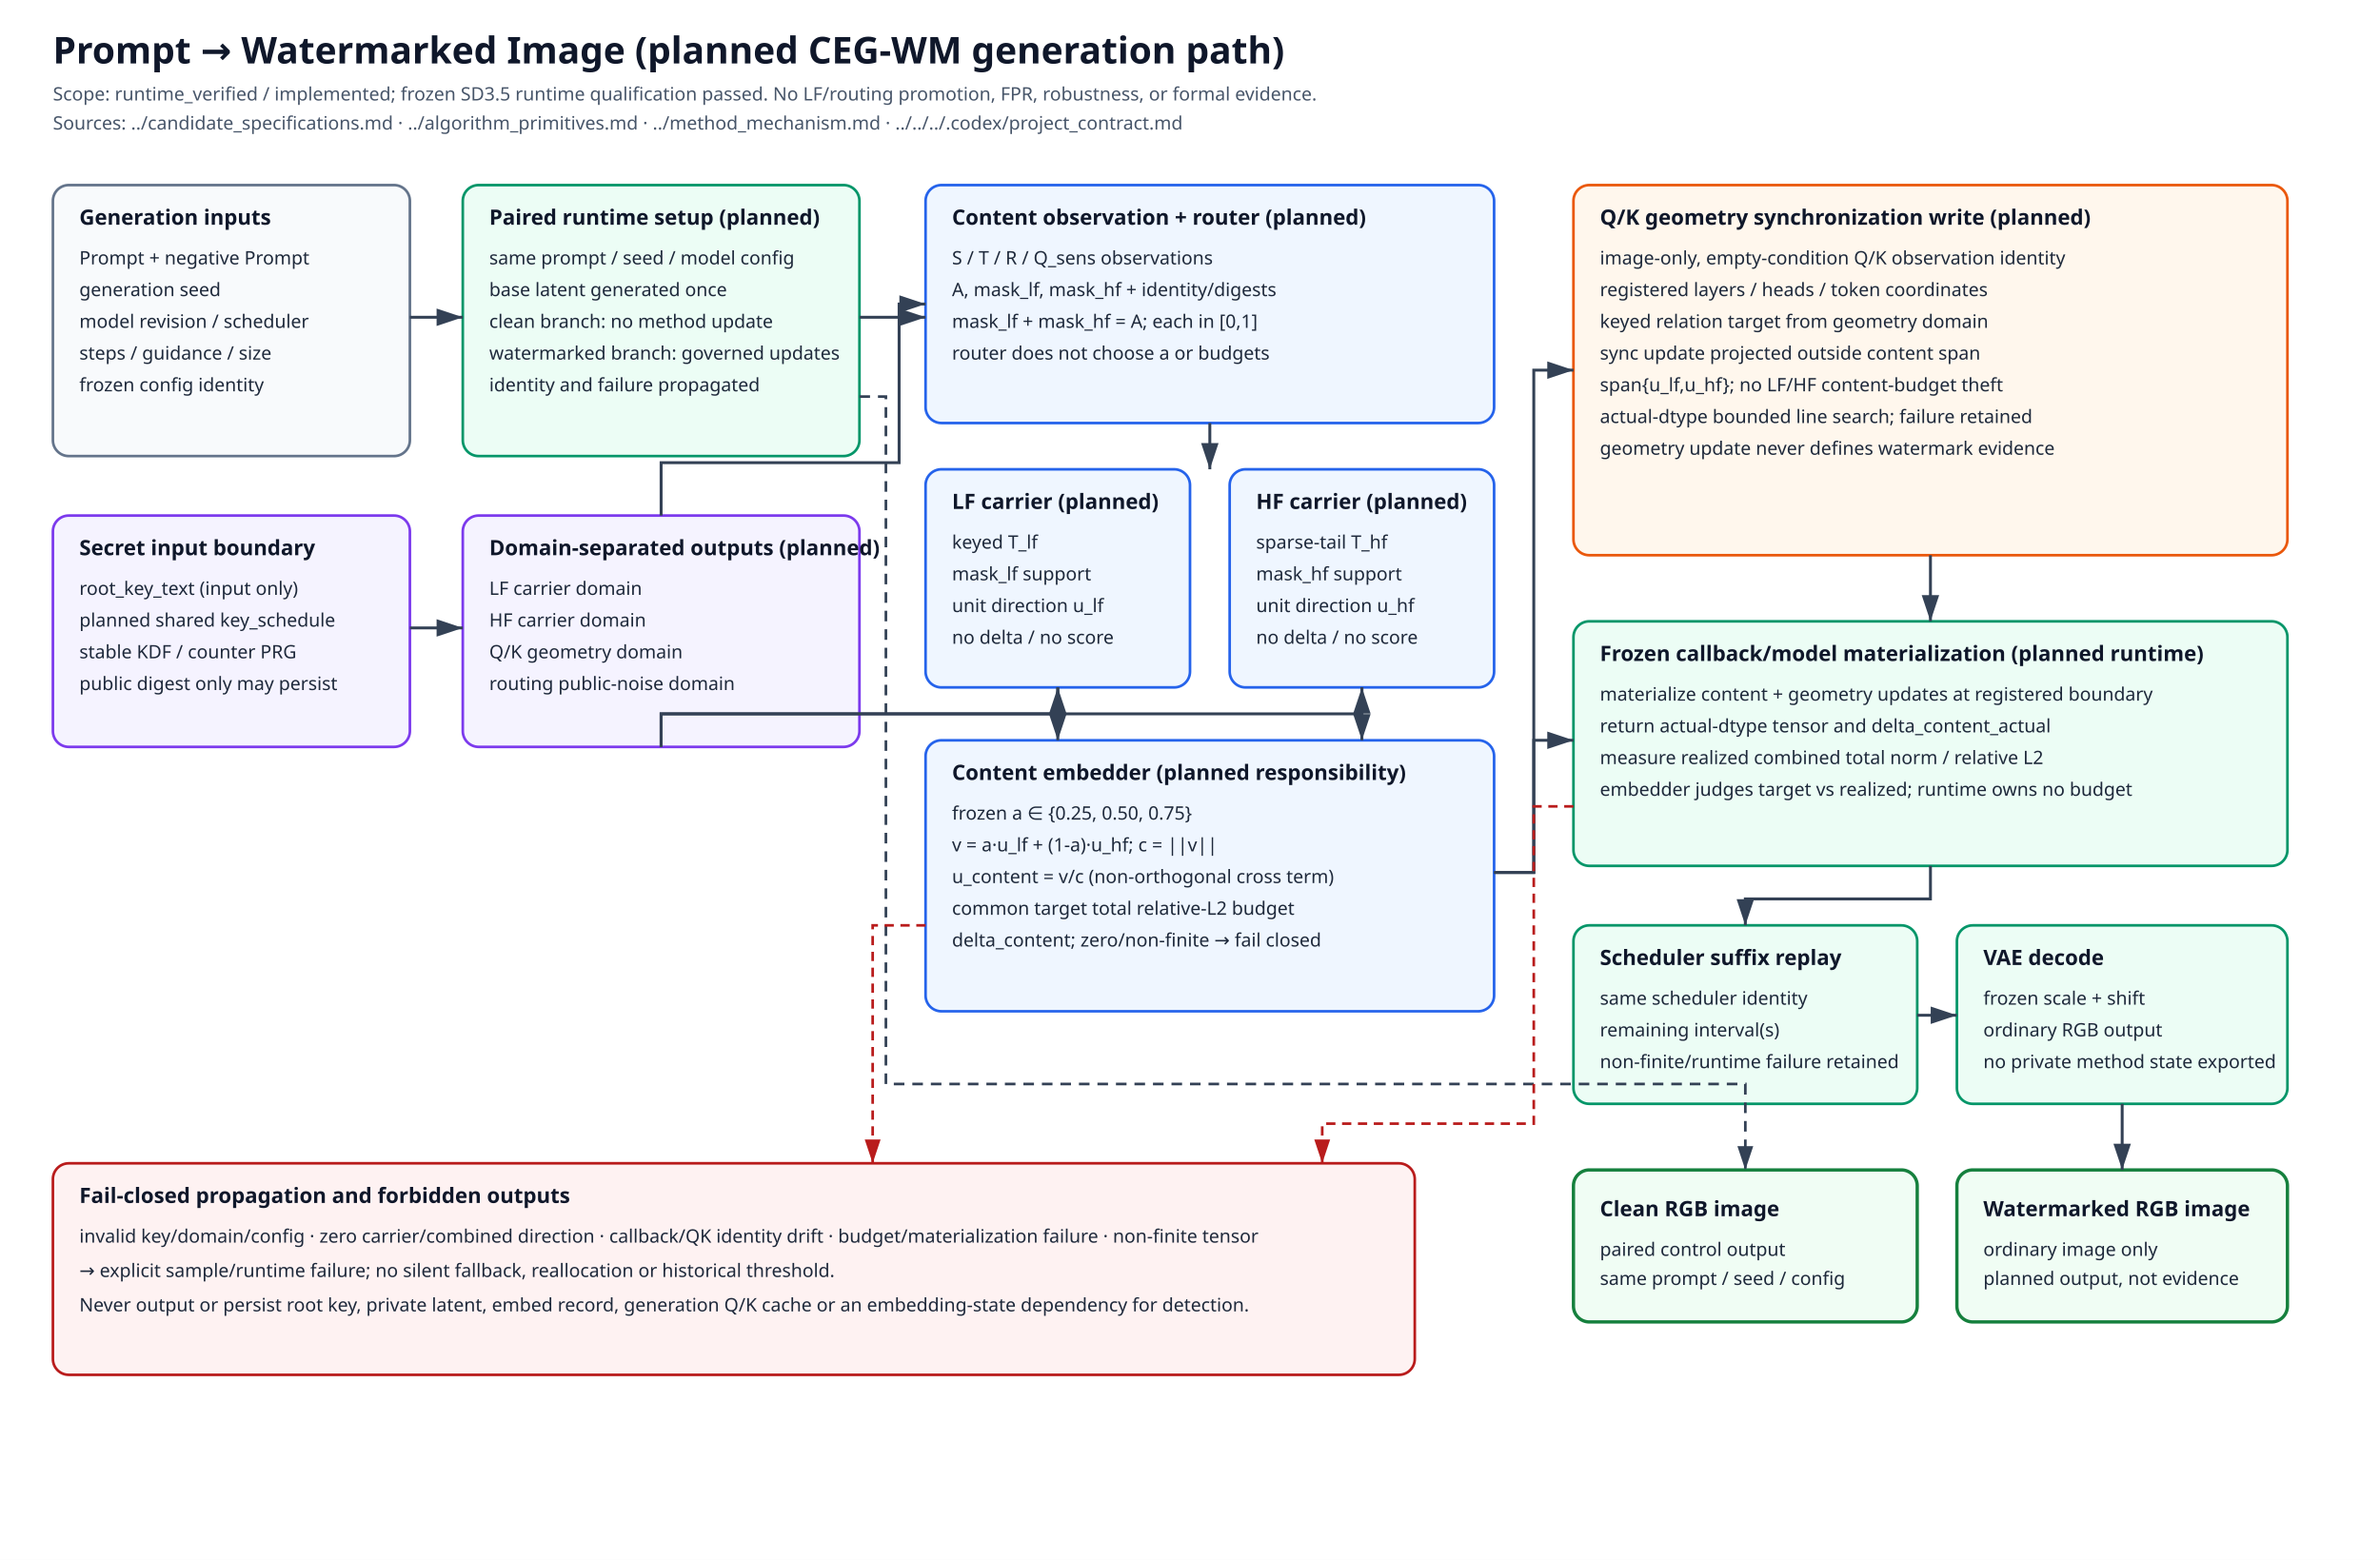
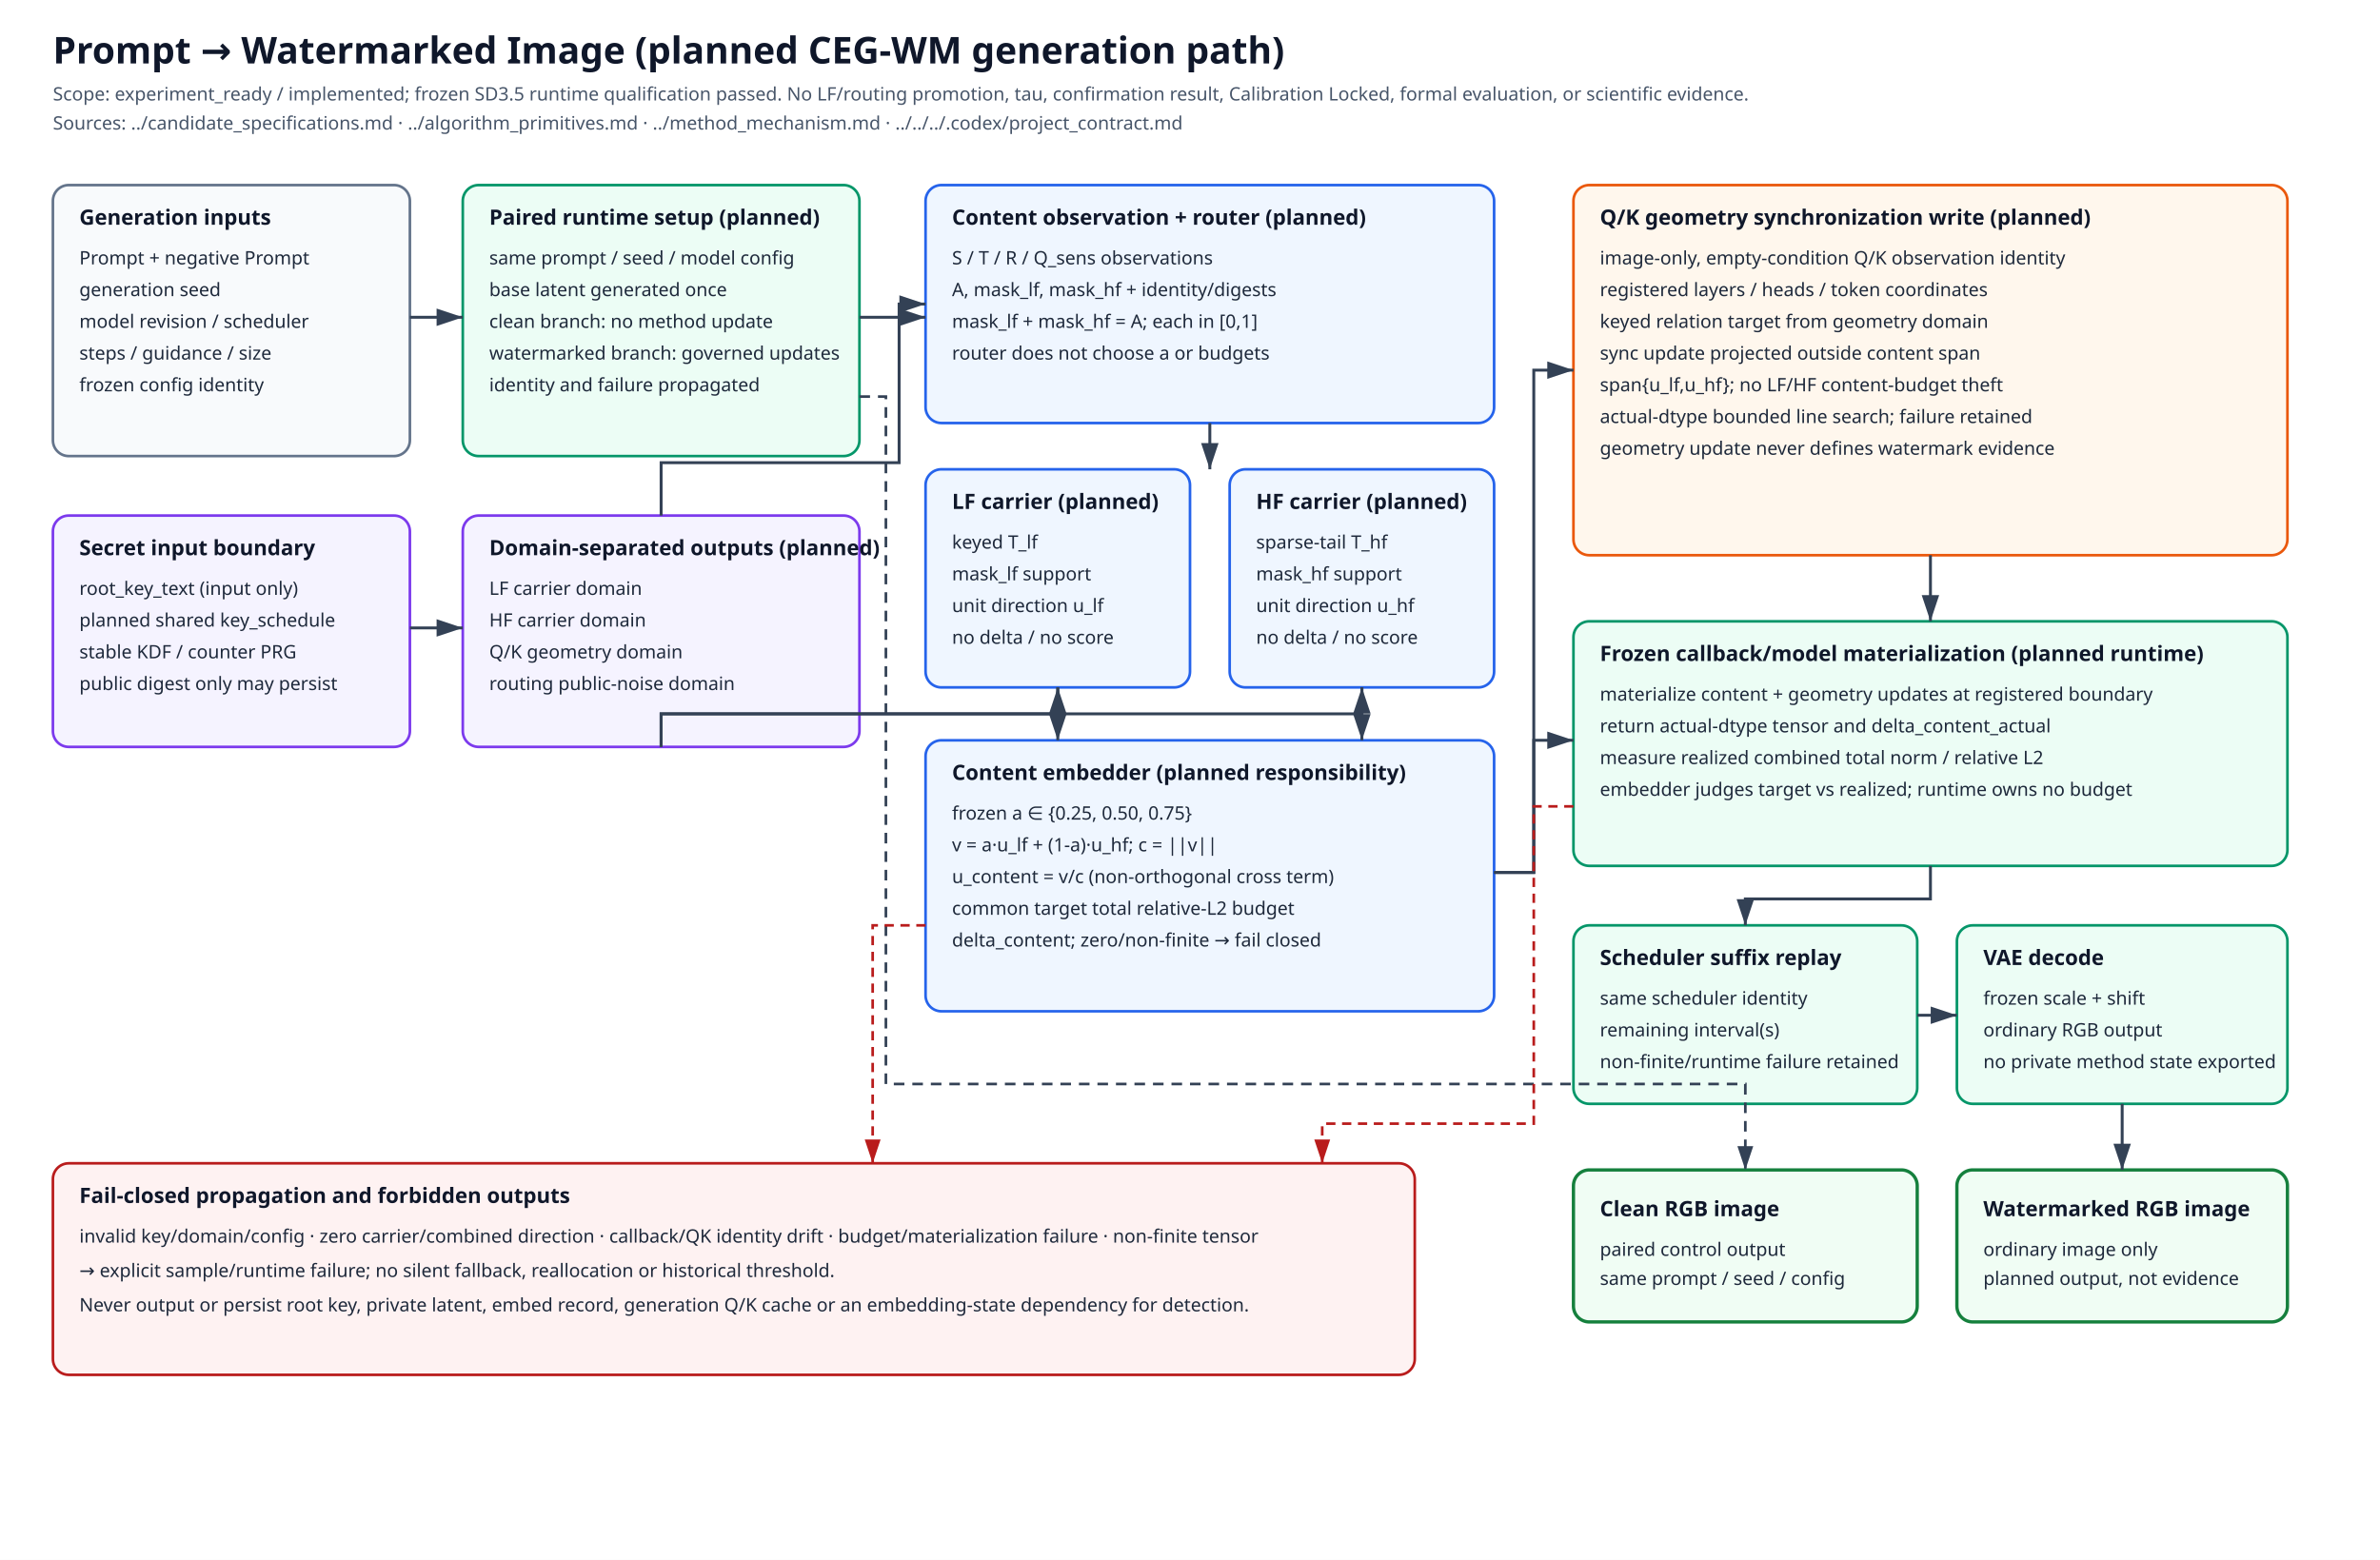
<svg xmlns="http://www.w3.org/2000/svg" width="1800" height="1180" viewBox="0 0 1800 1180">
  <defs>
    <marker id="arrow" markerWidth="10" markerHeight="10" refX="9" refY="3" orient="auto">
      <path d="M0,0 L9,3 L0,6 Z" fill="#334155" />
    </marker>
    <marker id="arrow-red" markerWidth="10" markerHeight="10" refX="9" refY="3" orient="auto">
      <path d="M0,0 L9,3 L0,6 Z" fill="#b91c1c" />
    </marker>
    <style>
      .title{font:700 28px sans-serif;fill:#0f172a}.sub{font:14px sans-serif;fill:#475569}
      .hdr{font:700 16px sans-serif;fill:#0f172a}.txt{font:14px sans-serif;fill:#1e293b}
      .small{font:12px sans-serif;fill:#334155}.box{fill:#f8fafc;stroke:#64748b;stroke-width:2;rx:12}
      .content{fill:#eff6ff;stroke:#2563eb;stroke-width:2;rx:12}
      .key{fill:#f5f3ff;stroke:#7c3aed;stroke-width:2;rx:12}
      .runtime{fill:#ecfdf5;stroke:#059669;stroke-width:2;rx:12}
      .geometry{fill:#fff7ed;stroke:#ea580c;stroke-width:2;rx:12}
      .fail{fill:#fef2f2;stroke:#b91c1c;stroke-width:2;rx:12}
      .out{fill:#f0fdf4;stroke:#15803d;stroke-width:2.5;rx:12}
      .flow{fill:none;stroke:#334155;stroke-width:2.2;marker-end:url(#arrow)}
      .dash{fill:none;stroke:#334155;stroke-width:2;stroke-dasharray:8 6;marker-end:url(#arrow)}
      .bad{fill:none;stroke:#b91c1c;stroke-width:2;stroke-dasharray:7 5;marker-end:url(#arrow-red)}
    </style>
  </defs>
  <rect width="1800" height="1180" fill="#ffffff" />
  <text x="40" y="48" class="title">Prompt → Watermarked Image (planned CEG-WM generation path)</text>
-   <text x="40" y="76" class="sub">Scope: runtime_verified / implemented; frozen SD3.5 runtime qualification passed. No LF/routing promotion, FPR, robustness, or formal evidence.</text>
+   <text x="40" y="76" class="sub">Scope: experiment_ready / implemented; frozen SD3.5 runtime qualification passed. No LF/routing promotion, tau, confirmation result, Calibration Locked, formal evaluation, or scientific evidence.</text>
  <text x="40" y="98" class="sub">Sources: ../candidate_specifications.md · ../algorithm_primitives.md · ../method_mechanism.md · ../../../.codex/project_contract.md</text>
  <rect x="40" y="140" width="270" height="205" class="box" />
  <text x="60" y="170" class="hdr">Generation inputs</text>
  <text x="60" y="200" class="txt">
    <tspan x="60">Prompt + negative Prompt</tspan>
    <tspan x="60" dy="24">generation seed</tspan>
    <tspan x="60" dy="24">model revision / scheduler</tspan>
    <tspan x="60" dy="24">steps / guidance / size</tspan>
    <tspan x="60" dy="24">frozen config identity</tspan>
  </text>
  <rect x="40" y="390" width="270" height="175" class="key" />
  <text x="60" y="420" class="hdr">Secret input boundary</text>
  <text x="60" y="450" class="txt">
    <tspan x="60">root_key_text (input only)</tspan>
    <tspan x="60" dy="24">planned shared key_schedule</tspan>
    <tspan x="60" dy="24">stable KDF / counter PRG</tspan>
    <tspan x="60" dy="24">public digest only may persist</tspan>
  </text>
  <rect x="350" y="140" width="300" height="205" class="runtime" />
  <text x="370" y="170" class="hdr">Paired runtime setup (planned)</text>
  <text x="370" y="200" class="txt">
    <tspan x="370">same prompt / seed / model config</tspan>
    <tspan x="370" dy="24">base latent generated once</tspan>
    <tspan x="370" dy="24">clean branch: no method update</tspan>
    <tspan x="370" dy="24">watermarked branch: governed updates</tspan>
    <tspan x="370" dy="24">identity and failure propagated</tspan>
  </text>
  <rect x="350" y="390" width="300" height="175" class="key" />
  <text x="370" y="420" class="hdr">Domain-separated outputs (planned)</text>
  <text x="370" y="450" class="txt">
    <tspan x="370">LF carrier domain</tspan>
    <tspan x="370" dy="24">HF carrier domain</tspan>
    <tspan x="370" dy="24">Q/K geometry domain</tspan>
    <tspan x="370" dy="24">routing public-noise domain</tspan>
  </text>
  <rect x="700" y="140" width="430" height="180" class="content" />
  <text x="720" y="170" class="hdr">Content observation + router (planned)</text>
  <text x="720" y="200" class="txt">
    <tspan x="720">S / T / R / Q_sens observations</tspan>
    <tspan x="720" dy="24">A, mask_lf, mask_hf + identity/digests</tspan>
    <tspan x="720" dy="24">mask_lf + mask_hf = A; each in [0,1]</tspan>
    <tspan x="720" dy="24">router does not choose a or budgets</tspan>
  </text>
  <rect x="700" y="355" width="200" height="165" class="content" />
  <text x="720" y="385" class="hdr">LF carrier (planned)</text>
  <text x="720" y="415" class="txt">
    <tspan x="720">keyed T_lf</tspan>
    <tspan x="720" dy="24">mask_lf support</tspan>
    <tspan x="720" dy="24">unit direction u_lf</tspan>
    <tspan x="720" dy="24">no delta / no score</tspan>
  </text>
  <rect x="930" y="355" width="200" height="165" class="content" />
  <text x="950" y="385" class="hdr">HF carrier (planned)</text>
  <text x="950" y="415" class="txt">
    <tspan x="950">sparse-tail T_hf</tspan>
    <tspan x="950" dy="24">mask_hf support</tspan>
    <tspan x="950" dy="24">unit direction u_hf</tspan>
    <tspan x="950" dy="24">no delta / no score</tspan>
  </text>
  <rect x="700" y="560" width="430" height="205" class="content" />
  <text x="720" y="590" class="hdr">Content embedder (planned responsibility)</text>
  <text x="720" y="620" class="txt">
    <tspan x="720">frozen a ∈ {0.25, 0.50, 0.75}</tspan>
    <tspan x="720" dy="24">v = a·u_lf + (1-a)·u_hf; c = ||v||</tspan>
    <tspan x="720" dy="24">u_content = v/c (non-orthogonal cross term)</tspan>
    <tspan x="720" dy="24">common target total relative-L2 budget</tspan>
    <tspan x="720" dy="24">delta_content; zero/non-finite → fail closed</tspan>
  </text>
  <rect x="1190" y="140" width="540" height="280" class="geometry" />
  <text x="1210" y="170" class="hdr">Q/K geometry synchronization write (planned)</text>
  <text x="1210" y="200" class="txt">
    <tspan x="1210">image-only, empty-condition Q/K observation identity</tspan>
    <tspan x="1210" dy="24">registered layers / heads / token coordinates</tspan>
    <tspan x="1210" dy="24">keyed relation target from geometry domain</tspan>
    <tspan x="1210" dy="24">sync update projected outside content span</tspan>
    <tspan x="1210" dy="24">span{u_lf,u_hf}; no LF/HF content-budget theft</tspan>
    <tspan x="1210" dy="24">actual-dtype bounded line search; failure retained</tspan>
    <tspan x="1210" dy="24">geometry update never defines watermark evidence</tspan>
  </text>
  <rect x="1190" y="470" width="540" height="185" class="runtime" />
  <text x="1210" y="500" class="hdr">Frozen callback/model materialization (planned runtime)</text>
  <text x="1210" y="530" class="txt">
    <tspan x="1210">materialize content + geometry updates at registered boundary</tspan>
    <tspan x="1210" dy="24">return actual-dtype tensor and delta_content_actual</tspan>
    <tspan x="1210" dy="24">measure realized combined total norm / relative L2</tspan>
    <tspan x="1210" dy="24">embedder judges target vs realized; runtime owns no budget</tspan>
  </text>
  <rect x="1190" y="700" width="260" height="135" class="runtime" />
  <text x="1210" y="730" class="hdr">Scheduler suffix replay</text>
  <text x="1210" y="760" class="txt">
    <tspan x="1210">same scheduler identity</tspan>
    <tspan x="1210" dy="24">remaining interval(s)</tspan>
    <tspan x="1210" dy="24">non-finite/runtime failure retained</tspan>
  </text>
  <rect x="1480" y="700" width="250" height="135" class="runtime" />
  <text x="1500" y="730" class="hdr">VAE decode</text>
  <text x="1500" y="760" class="txt">
    <tspan x="1500">frozen scale + shift</tspan>
    <tspan x="1500" dy="24">ordinary RGB output</tspan>
    <tspan x="1500" dy="24">no private method state exported</tspan>
  </text>
  <rect x="1190" y="885" width="260" height="115" class="out" />
  <text x="1210" y="920" class="hdr">Clean RGB image</text>
  <text x="1210" y="950" class="txt">
    <tspan x="1210">paired control output</tspan>
    <tspan x="1210" dy="22">same prompt / seed / config</tspan>
  </text>
  <rect x="1480" y="885" width="250" height="115" class="out" />
  <text x="1500" y="920" class="hdr">Watermarked RGB image</text>
  <text x="1500" y="950" class="txt">
    <tspan x="1500">ordinary image only</tspan>
    <tspan x="1500" dy="22">planned output, not evidence</tspan>
  </text>
  <rect x="40" y="880" width="1030" height="160" class="fail" />
  <text x="60" y="910" class="hdr">Fail-closed propagation and forbidden outputs</text>
  <text x="60" y="940" class="txt">
    <tspan x="60">invalid key/domain/config · zero carrier/combined direction · callback/QK identity drift · budget/materialization failure · non-finite tensor</tspan>
    <tspan x="60" dy="26">→ explicit sample/runtime failure; no silent fallback, reallocation or historical threshold.</tspan>
    <tspan x="60" dy="26">Never output or persist root key, private latent, embed record, generation Q/K cache or an embedding-state dependency for detection.</tspan>
  </text>
  <path d="M310 240 H350" class="flow" />
  <path d="M310 475 H350" class="flow" />
  <path d="M650 240 H700" class="flow" />
  <path d="M500 390 V350 H680 V230 H700" class="flow" />
  <path d="M500 565 V540 H800 V520" class="flow" />
  <path d="M500 565 V540 H1030 V520" class="flow" />
  <path d="M915 320 V355" class="flow" />
  <path d="M800 520 V560" class="flow" />
  <path d="M1030 520 V560" class="flow" />
  <path d="M1130 660 H1160 V280 H1190" class="flow" />
  <path d="M1130 660 H1160 V560 H1190" class="flow" />
  <path d="M1460 420 V470" class="flow" />
  <path d="M1460 655 V680 H1320 V700" class="flow" />
  <path d="M1450 768 H1480" class="flow" />
  <path d="M1605 835 V885" class="flow" />
  <path d="M650 300 H670 V820 H1320 V885" class="dash" />
  <path d="M700 700 H660 V880" class="bad" />
  <path d="M1190 610 H1160 V850 H1000 V880" class="bad" />
</svg>
